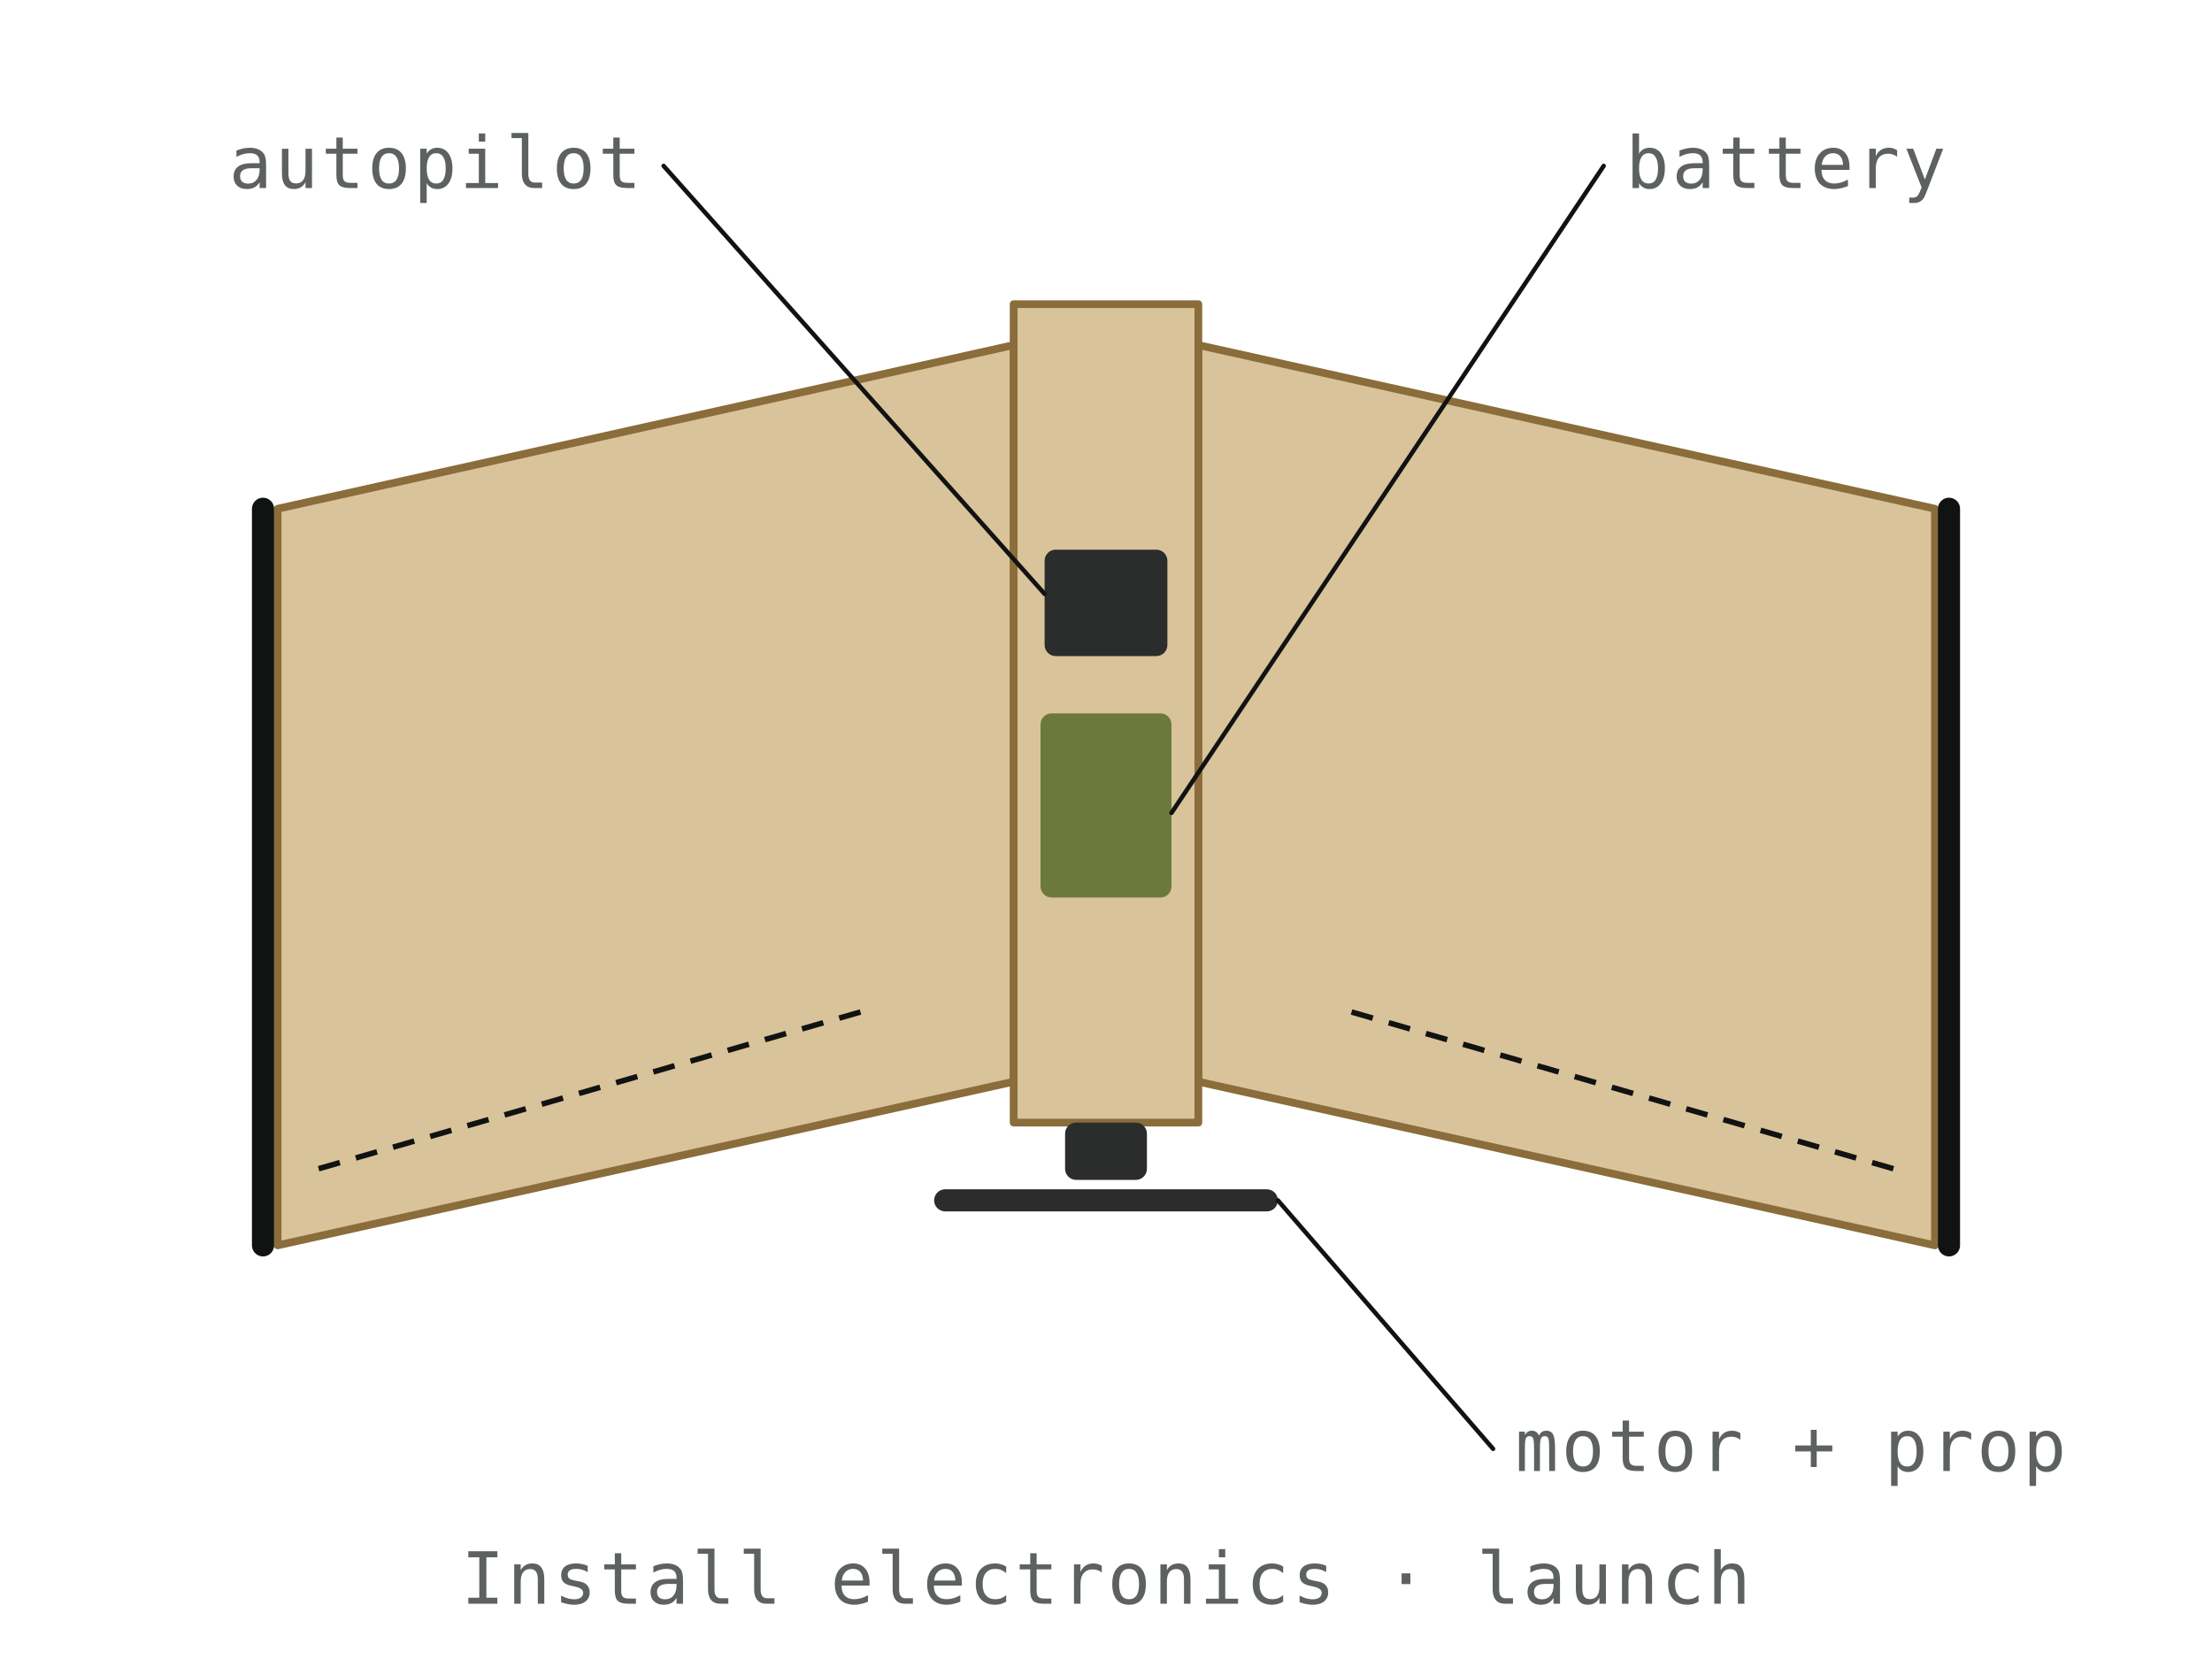
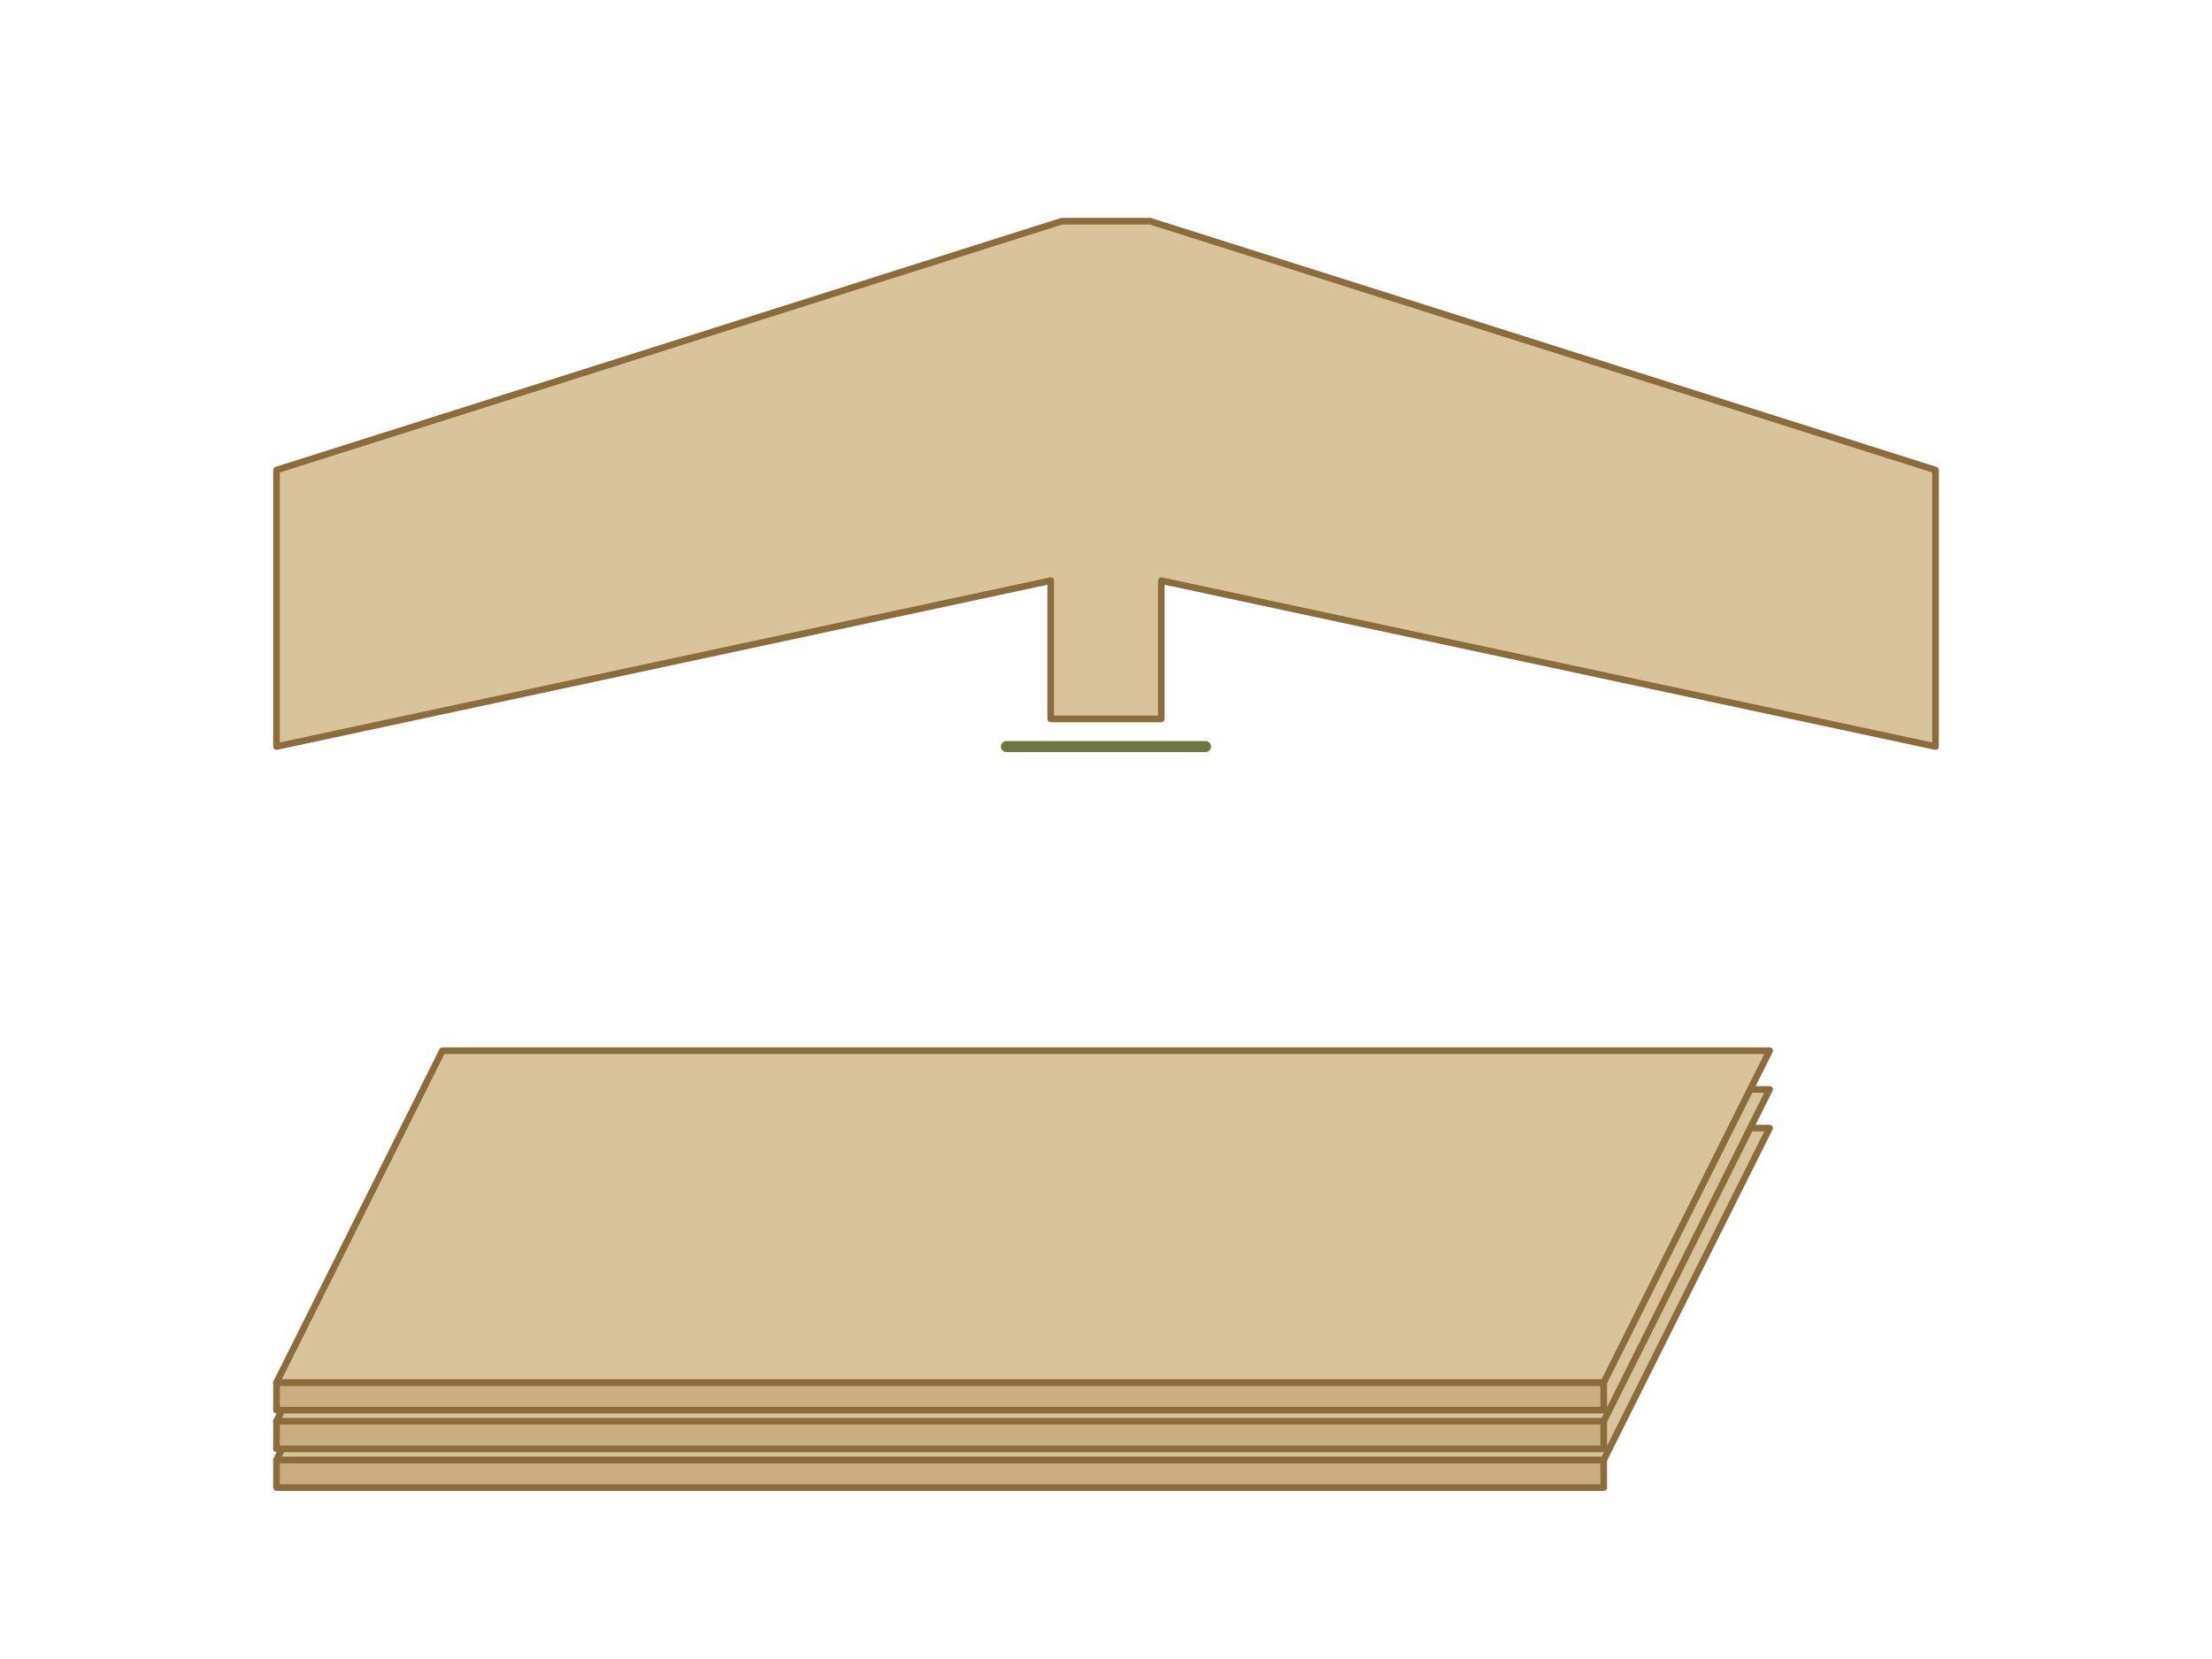
<svg xmlns="http://www.w3.org/2000/svg" viewBox="0 0 400 300">
  <style>
- .i{stroke:#111312;fill:none;stroke-width:1.6;stroke-linejoin:round;stroke-linecap:round}
- .f{fill:#e6e4dc}.c{fill:#d9c39a;stroke:#8a6d3b;stroke-width:1.4;stroke-linejoin:round}
- .d{stroke:#111312;stroke-width:1;stroke-dasharray:4 3;fill:none}
- .a{stroke:#6b7a3c;fill:none;stroke-width:2;stroke-linecap:round;stroke-linejoin:round}
- .af{fill:#6b7a3c}.k{fill:#2a2d2b}.g{fill:#6b7a3c}
- text{font:500 13px ui-monospace,Menlo,Consolas,monospace;letter-spacing:.04em;fill:#5d625e;text-transform:uppercase}
- @media (prefers-color-scheme: dark){.i,.d{stroke:#e8e9e4}.c{fill:#8a7550;stroke:#d9c39a}.a{stroke:#a3b46a}.af,.g{fill:#a3b46a}.k{fill:#c9ccc5}text{fill:#8d928c}}
+ .c{fill:#d9c39a;stroke:#8a6d3b;stroke-width:1.2;stroke-linejoin:round}
+ .e{fill:#c9ae7f;stroke:#8a6d3b;stroke-width:1.2;stroke-linejoin:round}
+ .o{fill:none;stroke:#6e5428;stroke-width:1.3;stroke-dasharray:5 4;stroke-linejoin:round;opacity:.75}
+ .a{fill:none;stroke:#6b7a3c;stroke-width:2;stroke-linecap:round}
+ .af{fill:#6b7a3c}
+ @media (prefers-color-scheme: dark){.c{fill:#8a7550;stroke:#d9c39a}.e{fill:#6f5e40;stroke:#d9c39a}.o{stroke:#f0deb8}.a{stroke:#a3b46a}.af{fill:#a3b46a}}
</style>
-   <polygon class="c" points="216.7,62.4 349.9,92.0 349.9,225.2 216.7,195.6" />
-   <line x1="352.44" y1="92.0" x2="352.44" y2="225.2" class="i" style="stroke-width:4" />
-   <polyline class="d" points="244.4,183.0 344.3,211.9" />
-   <polygon class="c" points="183.3,62.4 50.2,92.0 50.2,225.2 183.3,195.6" />
-   <line x1="47.56" y1="92.0" x2="47.56" y2="225.2" class="i" style="stroke-width:4" />
-   <polyline class="d" points="155.6,183.0 55.7,211.9" />
-   <polygon class="c" points="183.3,55.0 216.7,55.0 216.7,203.0 183.3,203.0" />
-   <rect x="188.9" y="99.4" width="22.2" height="19.24" class="k" rx="2" />
-   <rect x="188.16" y="129.0" width="23.68" height="33.3" class="g" rx="2" />
-   <rect x="192.6" y="203.0" width="14.8" height="10.36" class="k" rx="2" />
-   <rect x="168.92" y="215.06" width="62.16" height="4" rx="2" class="k" />
-   <line x1="188.9" y1="107.4" x2="120" y2="30" class="i" style="stroke-width:.8" />
-   <text x="116" y="34" text-anchor="end">autopilot</text>
-   <line x1="211.84" y1="147.0" x2="290" y2="30" class="i" style="stroke-width:.8" />
-   <text x="294" y="34" text-anchor="start">battery</text>
-   <line x1="231.08" y1="217.06" x2="270" y2="262" class="i" style="stroke-width:.8" />
-   <text x="274" y="266" text-anchor="start">motor + prop</text>
-   <text x="200" y="290" text-anchor="middle">Install electronics · launch</text>
+   <polygon class="e" points="50.0,264.0 290.0,264.0 290.0,269.0 50.0,269.0" />
+   <polygon class="c" points="80.0,204.0 320.0,204.0 290.0,264.0 50.0,264.0" />
+   <polygon class="e" points="50.0,257.0 290.0,257.0 290.0,262.0 50.0,262.0" />
+   <polygon class="c" points="80.0,197.0 320.0,197.0 290.0,257.0 50.0,257.0" />
+   <polygon class="e" points="50.0,250.0 290.0,250.0 290.0,255.0 50.0,255.0" />
+   <polygon class="c" points="80.0,190.0 320.0,190.0 290.0,250.0 50.0,250.0" />
+   <polygon class="c" points="192.0,40.0 208.0,40.0 350.0,85.0 350.0,135.0 210.0,105.0 210.0,130.0 190.0,130.0 190.0,105.0 50.0,135.0 50.0,85.0" />
+   <line x1="182" y1="135" x2="218" y2="135" stroke-width="3" class="a" />
</svg>
